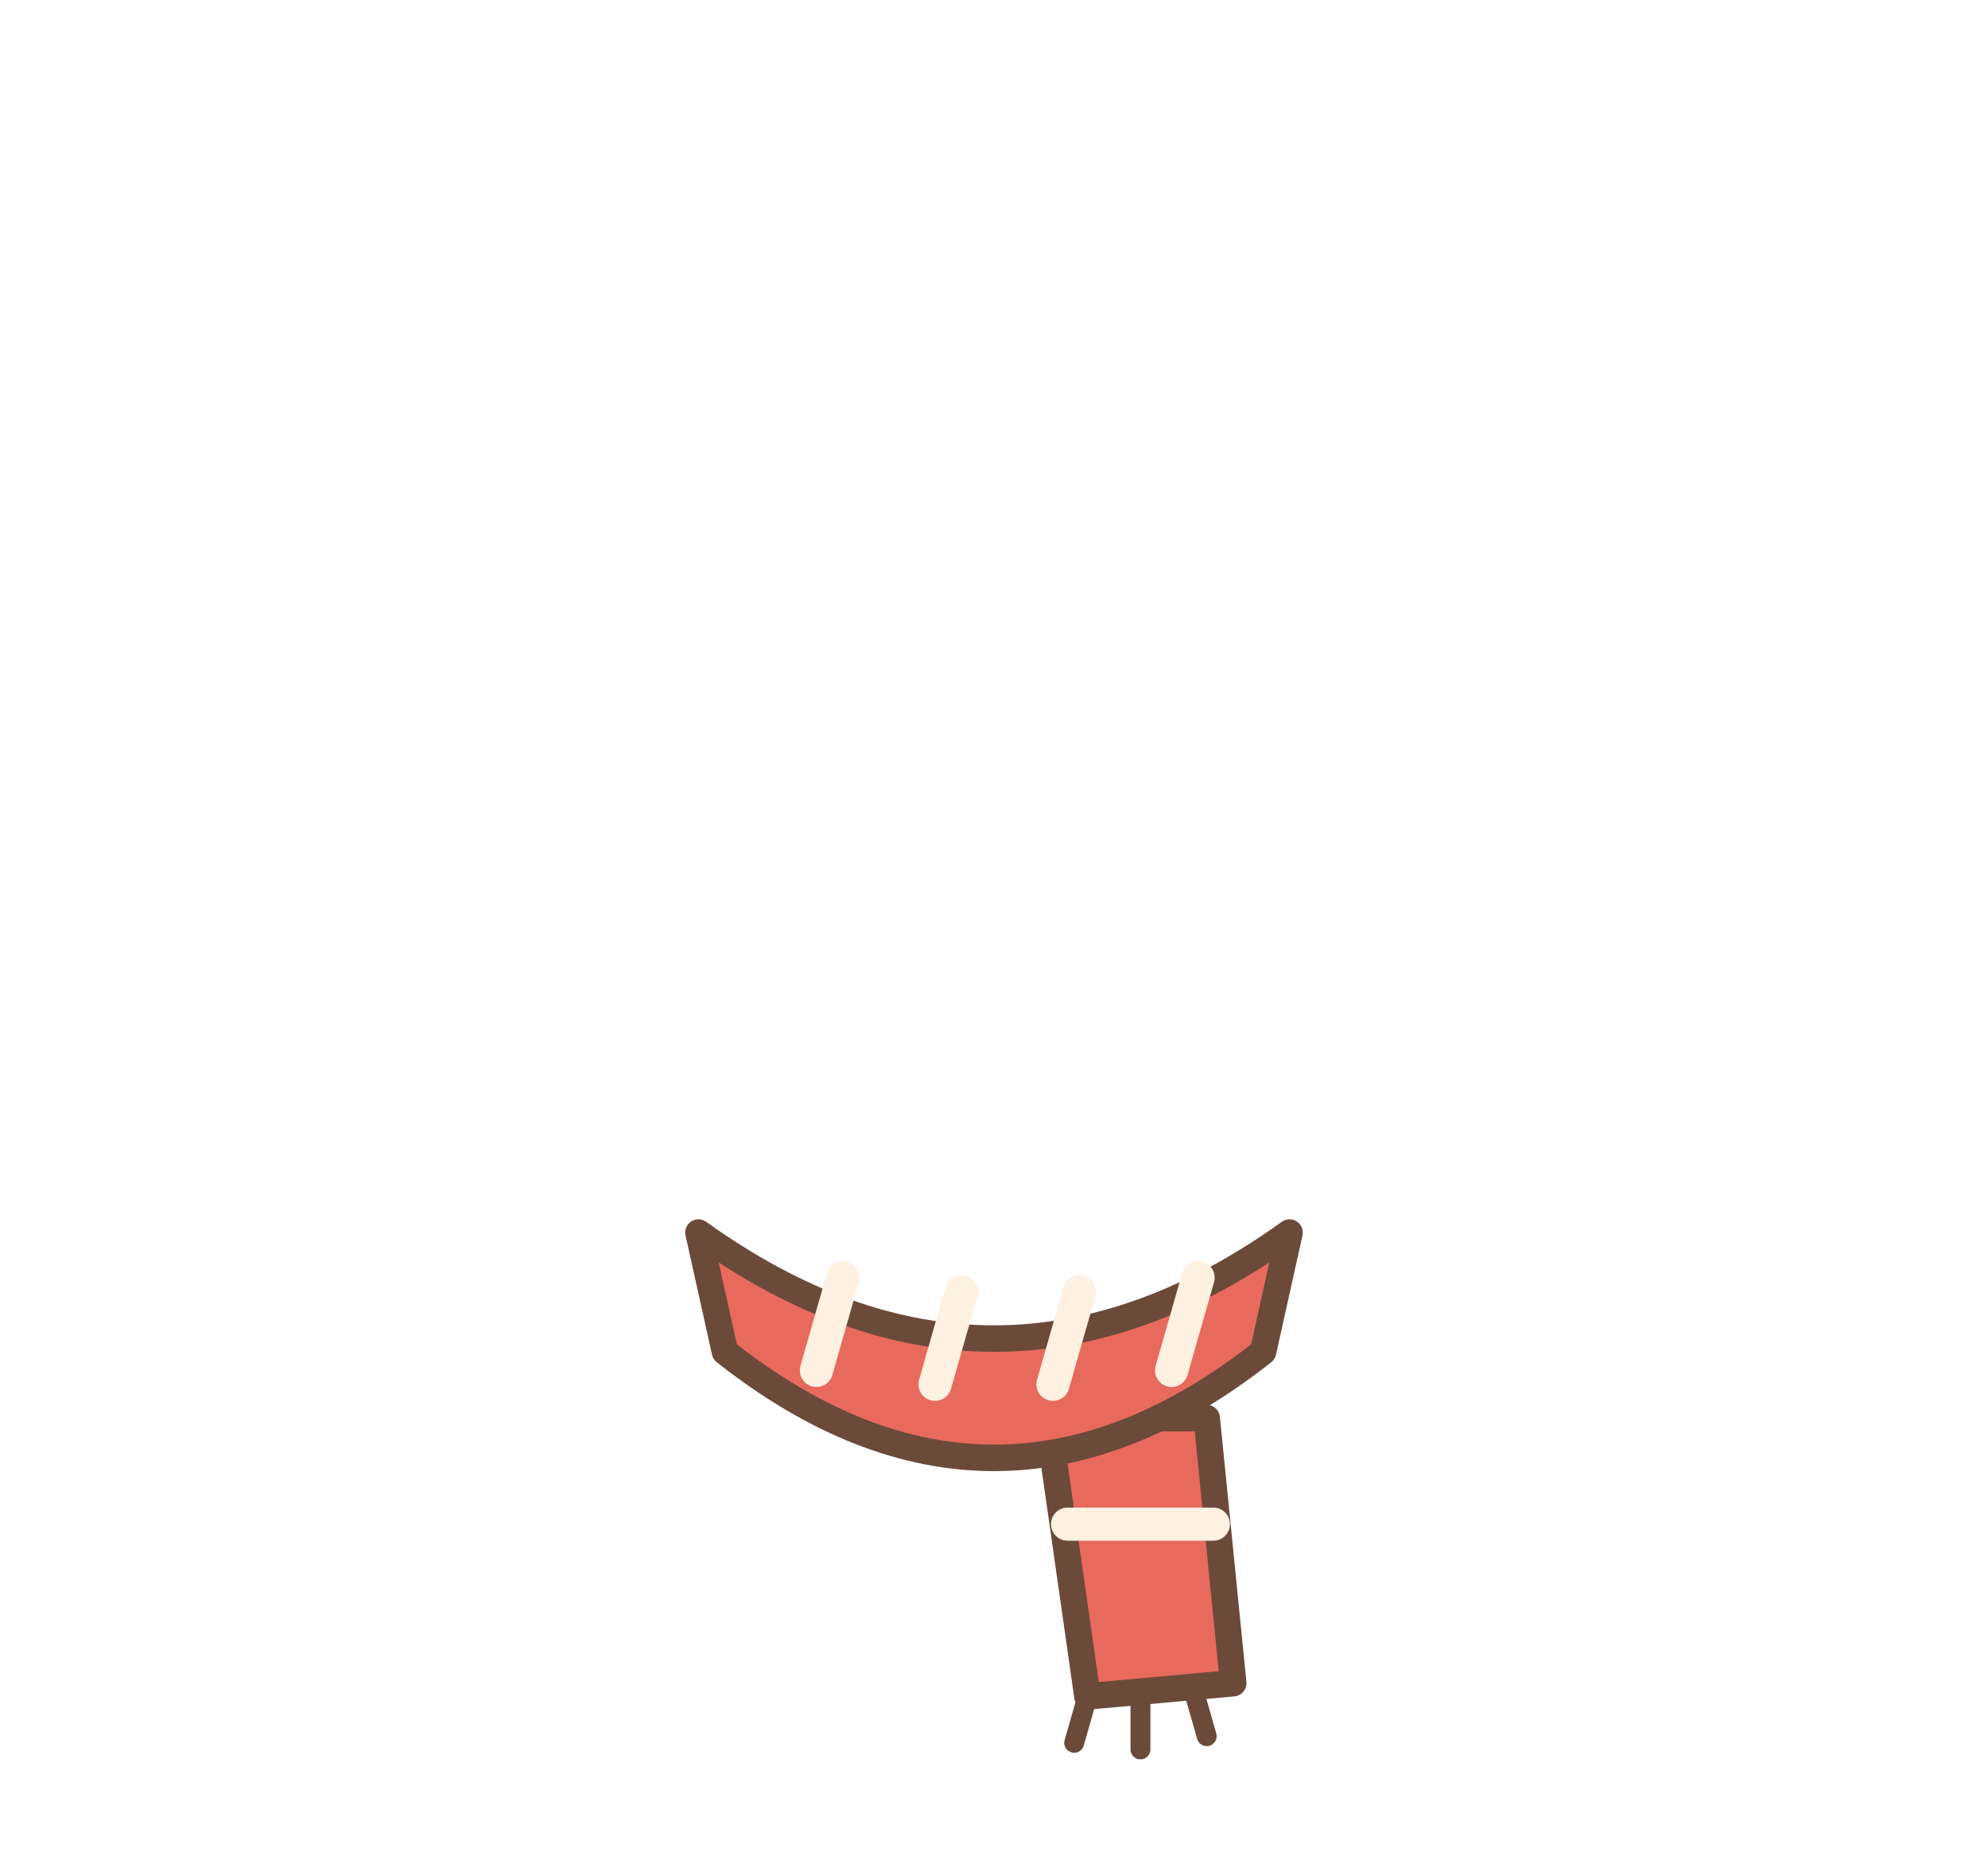
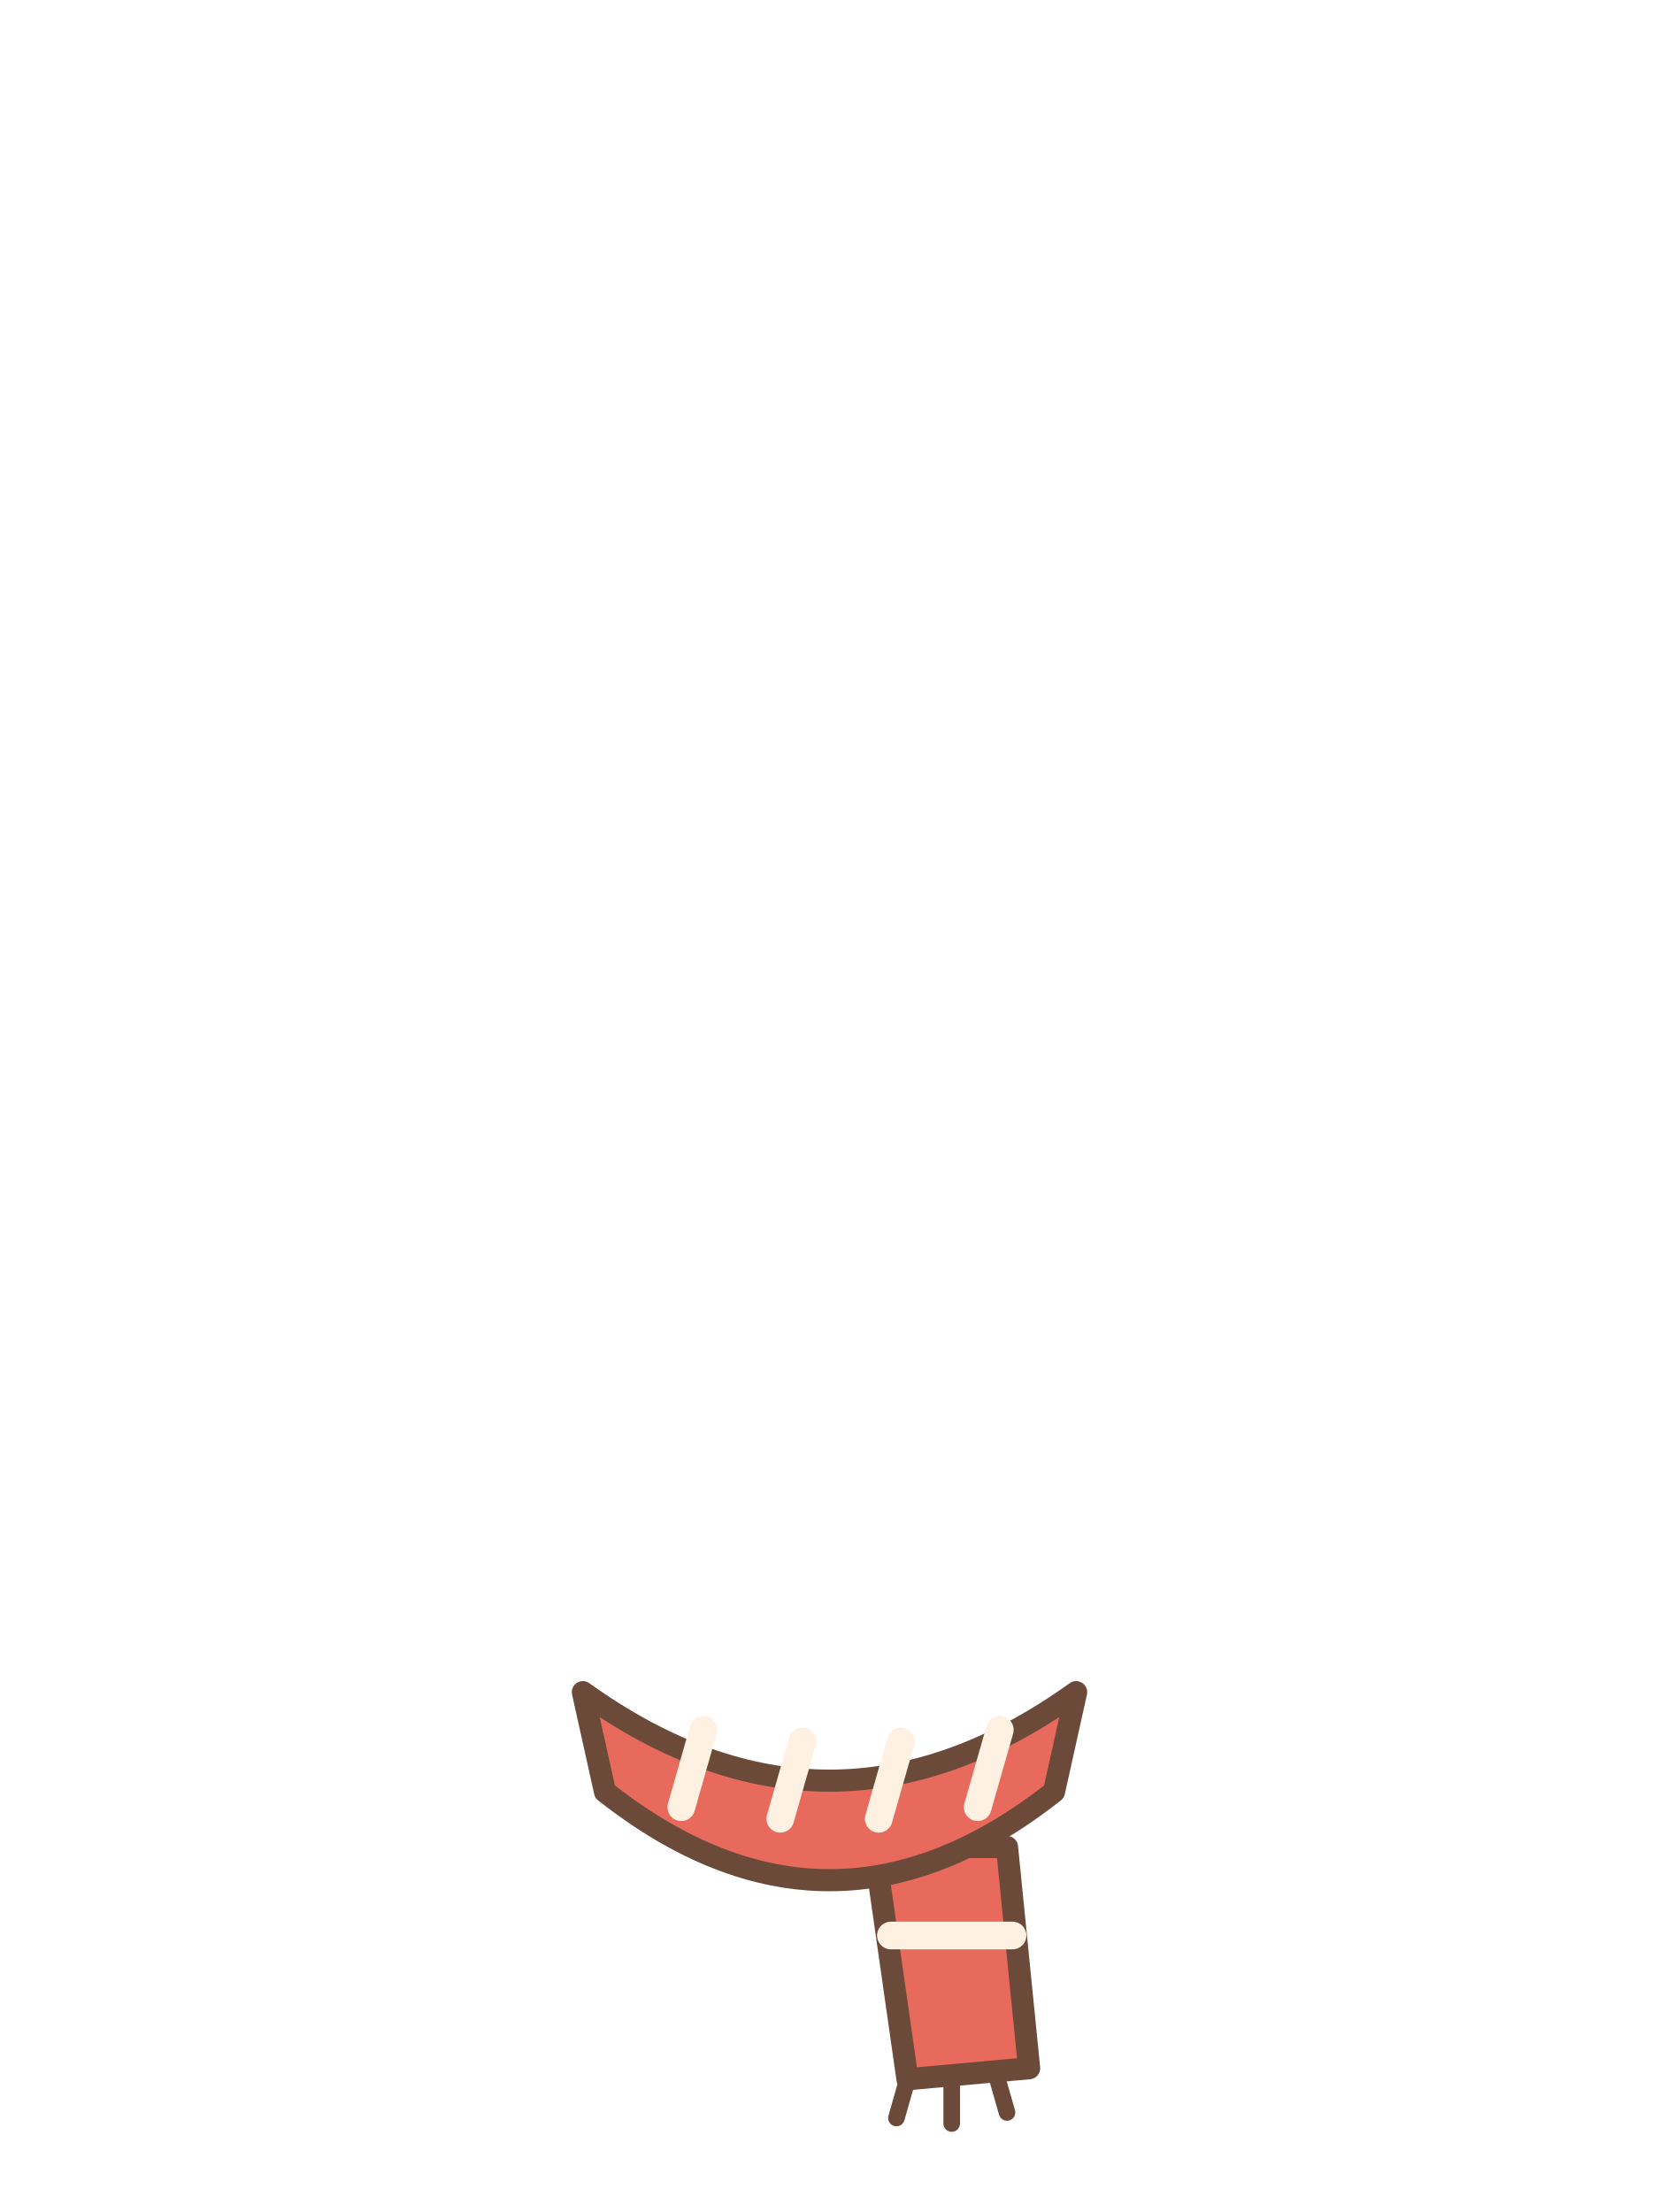
- <svg xmlns="http://www.w3.org/2000/svg" viewBox="0 0 300 280" width="300" height="280">
+ <svg xmlns="http://www.w3.org/2000/svg" viewBox="0 -120 300 400" width="300" height="400">
  <path d="M158.1 214.0 L 182.1 214.0 L 186.1 254.0 L 164.1 256.0 Z" fill="#E86A5C" stroke="#6B4A3A" stroke-width="4" stroke-linejoin="round" />
  <path d="M161.1 230.0 H 183.1" stroke="#FFF1E2" stroke-width="5" stroke-linecap="round" />
  <path d="M164.1 256.0 l -2 7 M172.1 256.0 l 0 8 M180.1 255.0 l 2 7" stroke="#6B4A3A" stroke-width="3" stroke-linecap="round" />
  <path d="M105.4 186.0 Q 150 218.0 194.6 186.0 L 190.6 204.0 Q 150 236.0 109.4 204.0 Z" fill="#E86A5C" stroke="#6B4A3A" stroke-width="4" stroke-linejoin="round" />
  <path d="M123.2 206.8 l 4 -14" stroke="#FFF1E2" stroke-width="5" stroke-linecap="round" />
  <path d="M141.1 208.9 l 4 -14" stroke="#FFF1E2" stroke-width="5" stroke-linecap="round" />
  <path d="M158.9 208.9 l 4 -14" stroke="#FFF1E2" stroke-width="5" stroke-linecap="round" />
  <path d="M176.8 206.8 l 4 -14" stroke="#FFF1E2" stroke-width="5" stroke-linecap="round" />
</svg>
